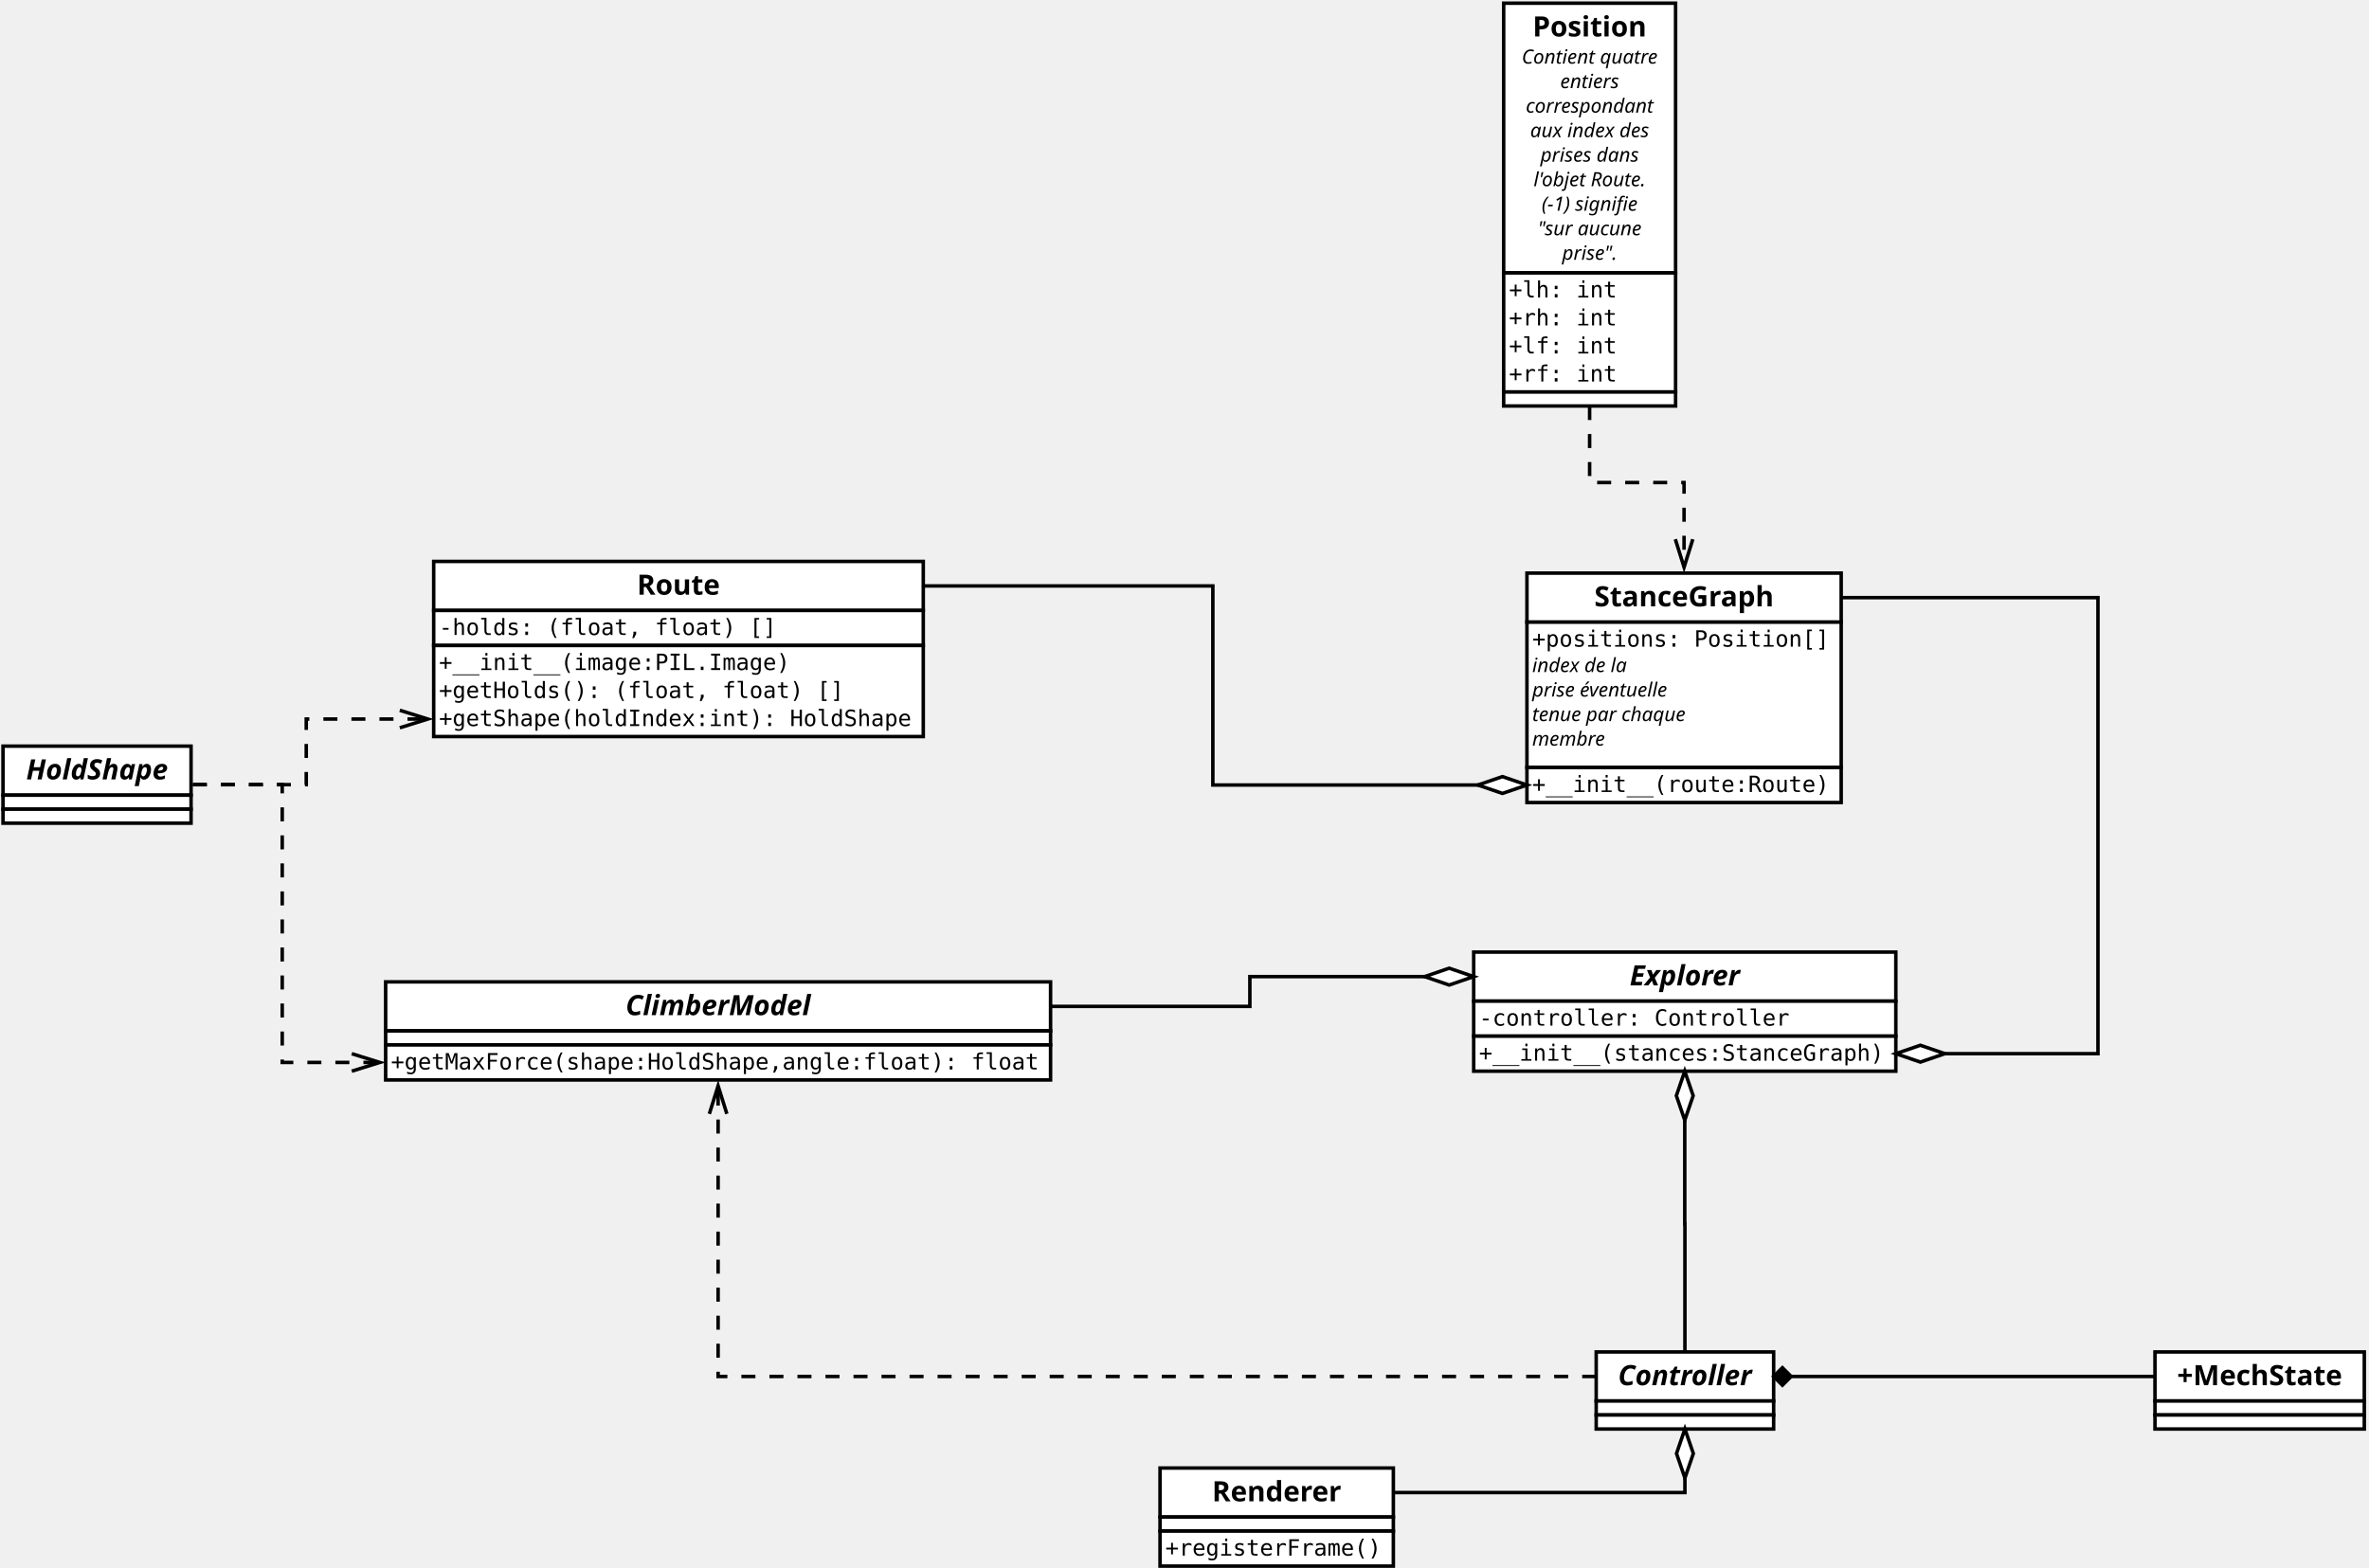
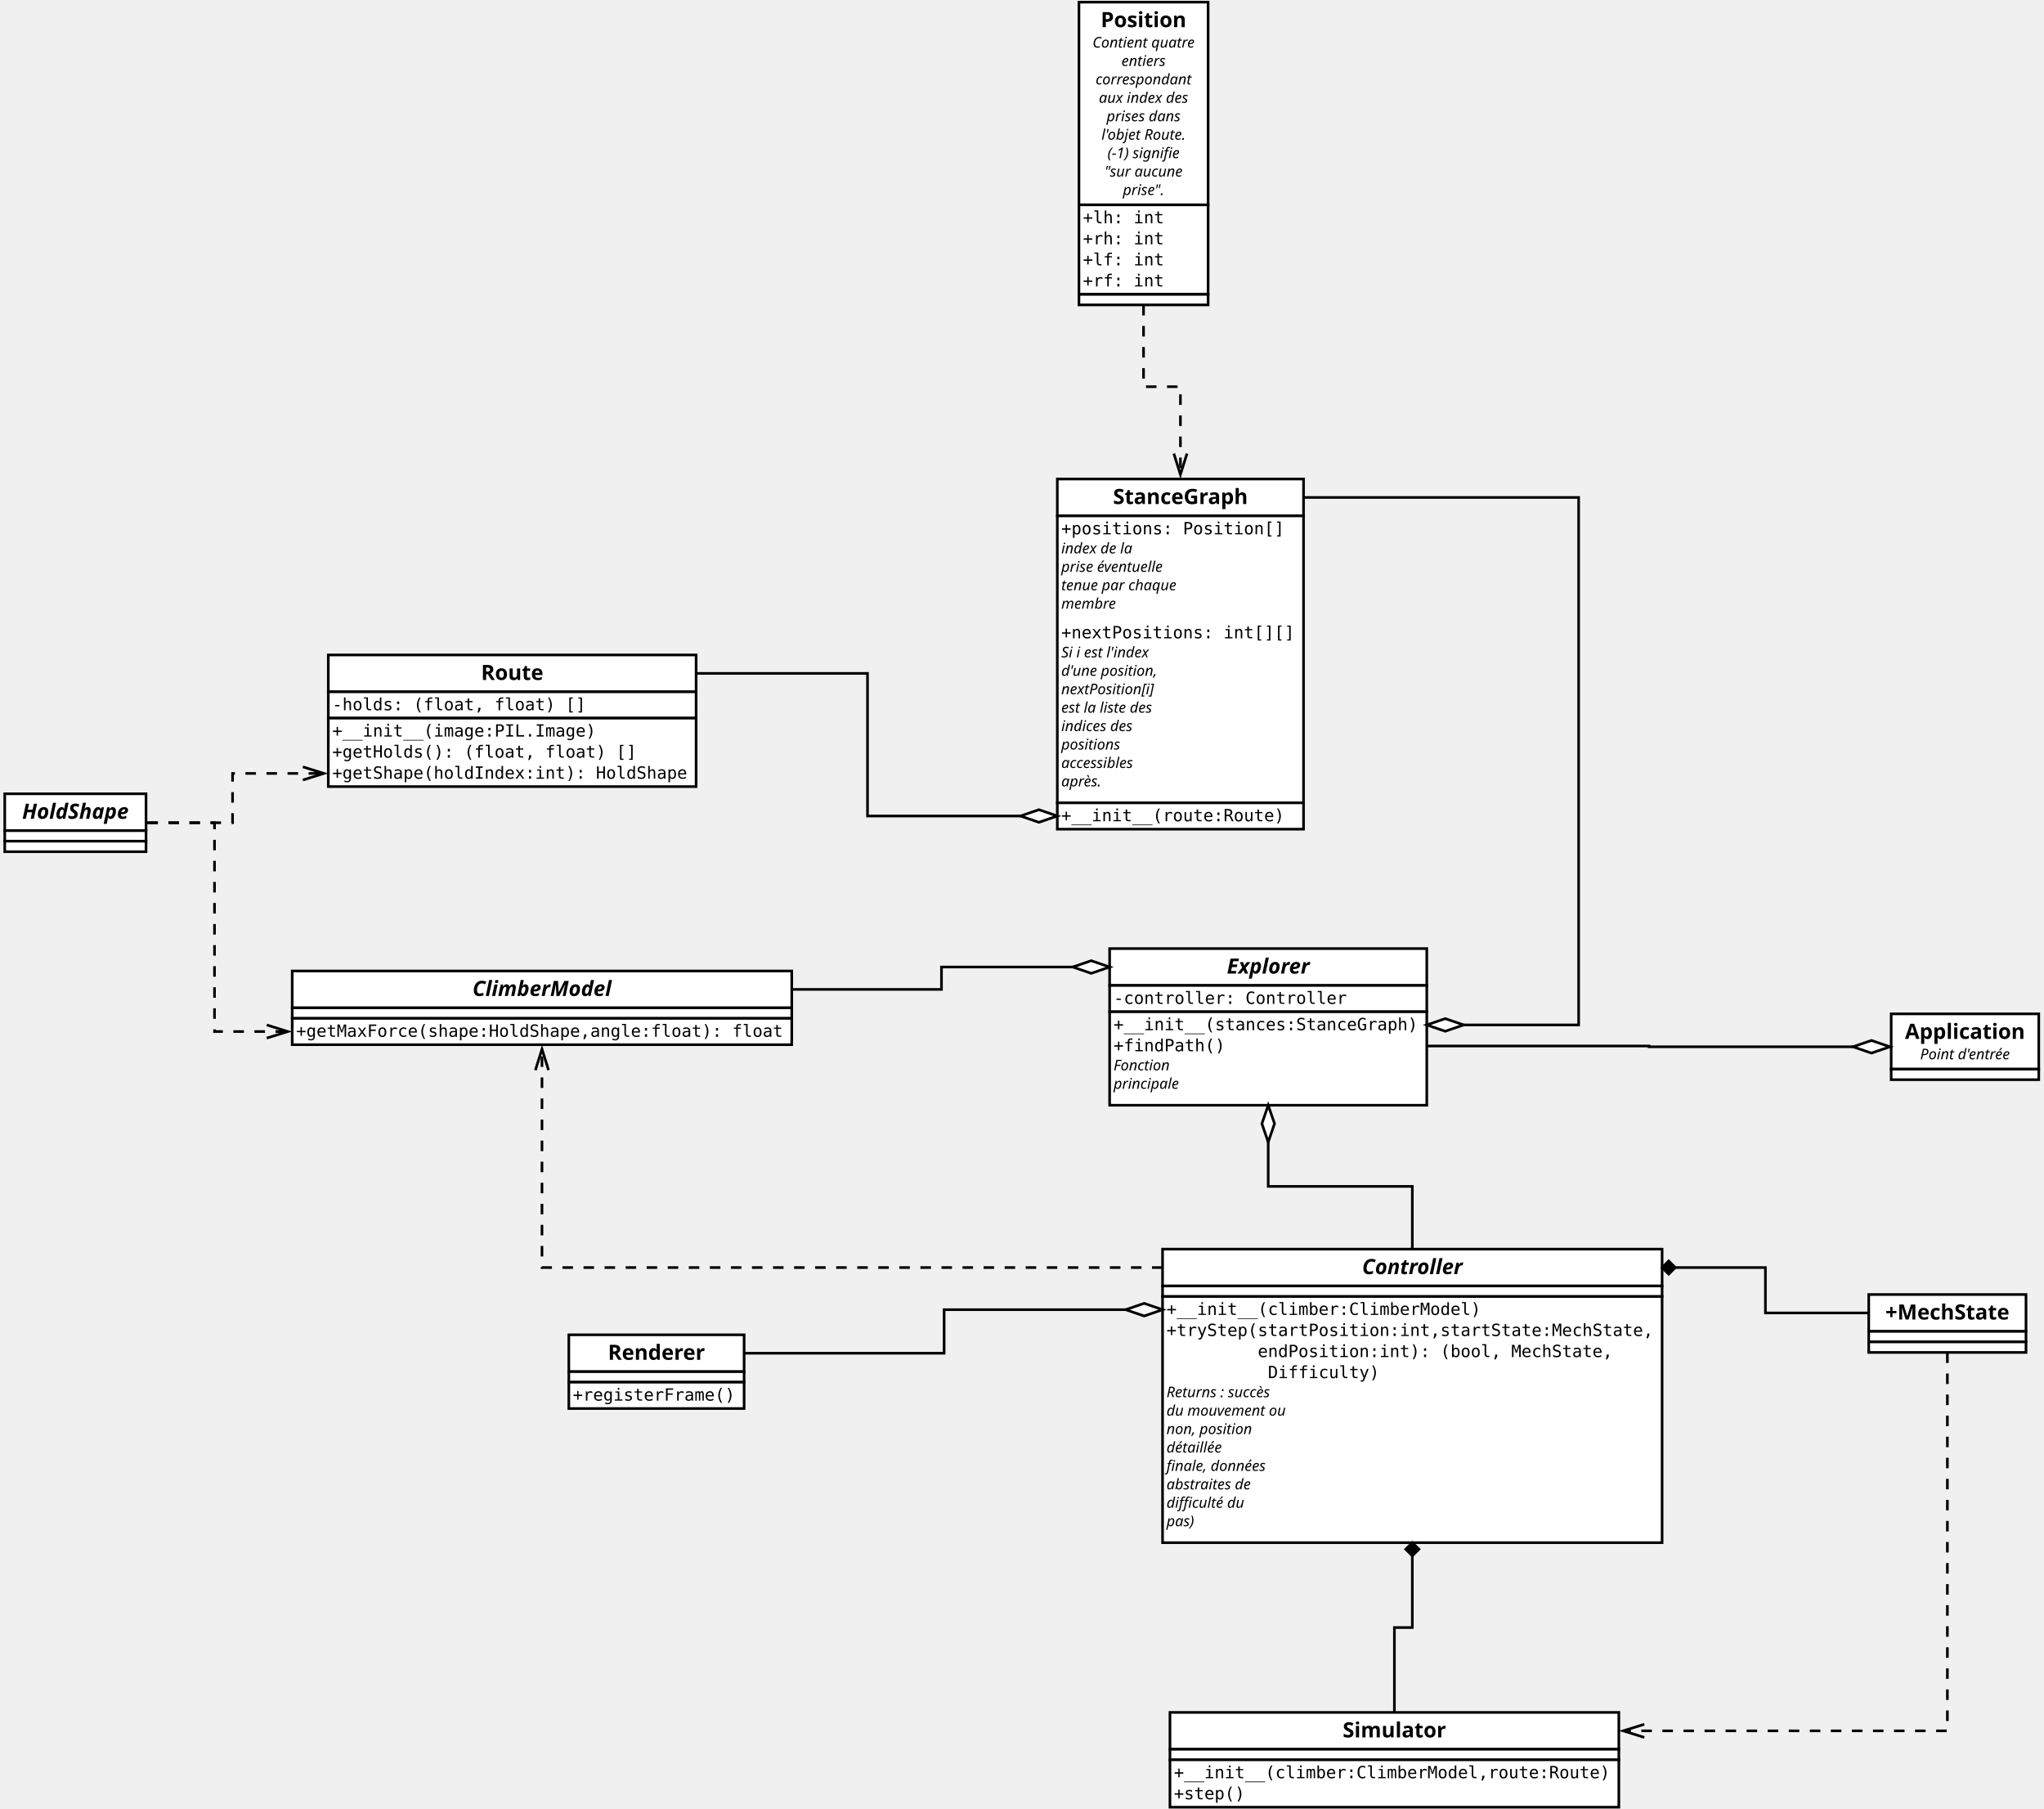
- <svg xmlns="http://www.w3.org/2000/svg" width="68cm" height="45cm" viewBox="-139 -534 1351 895">
+ <svg xmlns="http://www.w3.org/2000/svg" width="78cm" height="69cm" viewBox="-139 -711 1548 1374">
  <g id="Arrière-plan">
    <g>
-       <rect style="fill: #ffffff; fill-opacity: 1; stroke-opacity: 1; stroke-width: 2; stroke: #000000" x="771.536" y="237.952" width="101.3" height="28" />
-       <text font-size="16" style="fill: #000000; fill-opacity: 1; stroke: none;text-anchor:middle;font-family:sans-serif;font-style:italic;font-weight:700" x="822.186" y="256.952">Controller</text>
-       <rect style="fill: #ffffff; fill-opacity: 1; stroke-opacity: 1; stroke-width: 2; stroke: #000000" x="771.536" y="265.952" width="101.3" height="8" />
-       <rect style="fill: #ffffff; fill-opacity: 1; stroke-opacity: 1; stroke-width: 2; stroke: #000000" x="771.536" y="273.952" width="101.3" height="8" />
+       <rect style="fill: #ffffff; fill-opacity: 1; stroke-opacity: 1; stroke-width: 2; stroke: #000000" x="741.806" y="237.952" width="379.6" height="28" />
+       <text font-size="16" style="fill: #000000; fill-opacity: 1; stroke: none;text-anchor:middle;font-family:sans-serif;font-style:italic;font-weight:700" x="931.606" y="256.952">Controller</text>
+       <rect style="fill: #ffffff; fill-opacity: 1; stroke-opacity: 1; stroke-width: 2; stroke: #000000" x="741.806" y="265.952" width="379.6" height="8" />
+       <rect style="fill: #ffffff; fill-opacity: 1; stroke-opacity: 1; stroke-width: 2; stroke: #000000" x="741.806" y="273.952" width="379.6" height="187" />
+       <text font-size="12.8" style="fill: #000000; fill-opacity: 1; stroke: none;text-anchor:start;font-family:monospace;font-style:normal;font-weight:normal" x="744.806" y="287.952">+__init__(climber:ClimberModel)</text>
+       <text font-size="12.8" style="fill: #000000; fill-opacity: 1; stroke: none;text-anchor:start;font-family:monospace;font-style:normal;font-weight:normal" x="744.806" y="303.952">+tryStep(startPosition:int,startState:MechState,</text>
+       <text xml:space="preserve" font-size="12.8" style="fill: #000000; fill-opacity: 1; stroke: none;text-anchor:start;font-family:monospace;font-style:normal;font-weight:normal" x="744.806" y="319.952">         endPosition:int): (bool, MechState,</text>
+       <text xml:space="preserve" font-size="12.8" style="fill: #000000; fill-opacity: 1; stroke: none;text-anchor:start;font-family:monospace;font-style:normal;font-weight:normal" x="744.806" y="335.952">          Difficulty)</text>
+       <text font-size="11.2" style="fill: #000000; fill-opacity: 1; stroke: none;text-anchor:start;font-family:sans-serif;font-style:italic;font-weight:normal" x="744.806" y="350.452">Returns : succès</text>
+       <text font-size="11.2" style="fill: #000000; fill-opacity: 1; stroke: none;text-anchor:start;font-family:sans-serif;font-style:italic;font-weight:normal" x="744.806" y="364.452">du mouvement ou</text>
+       <text font-size="11.2" style="fill: #000000; fill-opacity: 1; stroke: none;text-anchor:start;font-family:sans-serif;font-style:italic;font-weight:normal" x="744.806" y="378.452">non, position</text>
+       <text font-size="11.2" style="fill: #000000; fill-opacity: 1; stroke: none;text-anchor:start;font-family:sans-serif;font-style:italic;font-weight:normal" x="744.806" y="392.452">détaillée</text>
+       <text font-size="11.2" style="fill: #000000; fill-opacity: 1; stroke: none;text-anchor:start;font-family:sans-serif;font-style:italic;font-weight:normal" x="744.806" y="406.452">finale, données</text>
+       <text font-size="11.2" style="fill: #000000; fill-opacity: 1; stroke: none;text-anchor:start;font-family:sans-serif;font-style:italic;font-weight:normal" x="744.806" y="420.452">abstraites de</text>
+       <text font-size="11.2" style="fill: #000000; fill-opacity: 1; stroke: none;text-anchor:start;font-family:sans-serif;font-style:italic;font-weight:normal" x="744.806" y="434.452">difficulté du</text>
+       <text font-size="11.2" style="fill: #000000; fill-opacity: 1; stroke: none;text-anchor:start;font-family:sans-serif;font-style:italic;font-weight:normal" x="744.806" y="448.452">pas)</text>
    </g>
    <g>
-       <rect style="fill: #ffffff; fill-opacity: 1; stroke-opacity: 1; stroke-width: 2; stroke: #000000" x="1090.54" y="237.954" width="119.5" height="28" />
-       <text font-size="16" style="fill: #000000; fill-opacity: 1; stroke: none;text-anchor:middle;font-family:sans-serif;font-style:normal;font-weight:700" x="1150.29" y="256.954">+MechState</text>
-       <rect style="fill: #ffffff; fill-opacity: 1; stroke-opacity: 1; stroke-width: 2; stroke: #000000" x="1090.54" y="265.954" width="119.5" height="8" />
-       <rect style="fill: #ffffff; fill-opacity: 1; stroke-opacity: 1; stroke-width: 2; stroke: #000000" x="1090.54" y="273.954" width="119.5" height="8" />
+       <rect style="fill: #ffffff; fill-opacity: 1; stroke-opacity: 1; stroke-width: 2; stroke: #000000" x="1278.43" y="272.44" width="119.5" height="28" />
+       <text font-size="16" style="fill: #000000; fill-opacity: 1; stroke: none;text-anchor:middle;font-family:sans-serif;font-style:normal;font-weight:700" x="1338.18" y="291.44">+MechState</text>
+       <rect style="fill: #ffffff; fill-opacity: 1; stroke-opacity: 1; stroke-width: 2; stroke: #000000" x="1278.43" y="300.44" width="119.5" height="8" />
+       <rect style="fill: #ffffff; fill-opacity: 1; stroke-opacity: 1; stroke-width: 2; stroke: #000000" x="1278.43" y="308.44" width="119.5" height="8" />
    </g>
    <g>
      <rect style="fill: #ffffff; fill-opacity: 1; stroke-opacity: 1; stroke-width: 2; stroke: #000000" x="80.44" y="26.646" width="379.6" height="28" />
      <text font-size="16" style="fill: #000000; fill-opacity: 1; stroke: none;text-anchor:middle;font-family:sans-serif;font-style:italic;font-weight:700" x="270.24" y="45.646">ClimberModel</text>
      <rect style="fill: #ffffff; fill-opacity: 1; stroke-opacity: 1; stroke-width: 2; stroke: #000000" x="80.44" y="54.646" width="379.6" height="8" />
      <rect style="fill: #ffffff; fill-opacity: 1; stroke-opacity: 1; stroke-width: 2; stroke: #000000" x="80.44" y="62.646" width="379.6" height="20" />
      <text font-size="12.8" style="fill: #000000; fill-opacity: 1; stroke: none;text-anchor:start;font-family:monospace;font-style:normal;font-weight:normal" x="83.44" y="76.646">+getMaxForce(shape:HoldShape,angle:float): float</text>
    </g>
    <g>
      <rect style="fill: #ffffff; fill-opacity: 1; stroke-opacity: 1; stroke-width: 2; stroke: #000000" x="107.868" y="-213.432" width="279.5" height="28" />
      <text font-size="16" style="fill: #000000; fill-opacity: 1; stroke: none;text-anchor:middle;font-family:sans-serif;font-style:normal;font-weight:700" x="247.618" y="-194.432">Route</text>
      <rect style="fill: #ffffff; fill-opacity: 1; stroke-opacity: 1; stroke-width: 2; stroke: #000000" x="107.868" y="-185.432" width="279.5" height="20" />
      <text font-size="12.8" style="fill: #000000; fill-opacity: 1; stroke: none;text-anchor:start;font-family:monospace;font-style:normal;font-weight:normal" x="110.868" y="-171.432">-holds: (float, float) []</text>
      <rect style="fill: #ffffff; fill-opacity: 1; stroke-opacity: 1; stroke-width: 2; stroke: #000000" x="107.868" y="-165.432" width="279.5" height="52" />
      <text font-size="12.8" style="fill: #000000; fill-opacity: 1; stroke: none;text-anchor:start;font-family:monospace;font-style:normal;font-weight:normal" x="110.868" y="-151.432">+__init__(image:PIL.Image)</text>
      <text font-size="12.8" style="fill: #000000; fill-opacity: 1; stroke: none;text-anchor:start;font-family:monospace;font-style:normal;font-weight:normal" x="110.868" y="-135.432">+getHolds(): (float, float) []</text>
      <text font-size="12.8" style="fill: #000000; fill-opacity: 1; stroke: none;text-anchor:start;font-family:monospace;font-style:normal;font-weight:normal" x="110.868" y="-119.432">+getShape(holdIndex:int): HoldShape</text>
    </g>
    <g>
-       <rect style="fill: #ffffff; fill-opacity: 1; stroke-opacity: 1; stroke-width: 2; stroke: #000000" x="732" y="-206.762" width="179.4" height="28" />
-       <text font-size="16" style="fill: #000000; fill-opacity: 1; stroke: none;text-anchor:middle;font-family:sans-serif;font-style:normal;font-weight:700" x="821.7" y="-187.762">StanceGraph</text>
-       <rect style="fill: #ffffff; fill-opacity: 1; stroke-opacity: 1; stroke-width: 2; stroke: #000000" x="732" y="-178.762" width="179.4" height="83" />
-       <text font-size="12.8" style="fill: #000000; fill-opacity: 1; stroke: none;text-anchor:start;font-family:monospace;font-style:normal;font-weight:normal" x="735" y="-164.762">+positions: Position[]</text>
-       <text font-size="11.2" style="fill: #000000; fill-opacity: 1; stroke: none;text-anchor:start;font-family:sans-serif;font-style:italic;font-weight:normal" x="735" y="-150.262">index de la</text>
-       <text font-size="11.2" style="fill: #000000; fill-opacity: 1; stroke: none;text-anchor:start;font-family:sans-serif;font-style:italic;font-weight:normal" x="735" y="-136.262">prise éventuelle</text>
-       <text font-size="11.2" style="fill: #000000; fill-opacity: 1; stroke: none;text-anchor:start;font-family:sans-serif;font-style:italic;font-weight:normal" x="735" y="-122.262">tenue par chaque</text>
-       <text font-size="11.2" style="fill: #000000; fill-opacity: 1; stroke: none;text-anchor:start;font-family:sans-serif;font-style:italic;font-weight:normal" x="735" y="-108.262">membre</text>
-       <rect style="fill: #ffffff; fill-opacity: 1; stroke-opacity: 1; stroke-width: 2; stroke: #000000" x="732" y="-95.762" width="179.4" height="20" />
-       <text font-size="12.8" style="fill: #000000; fill-opacity: 1; stroke: none;text-anchor:start;font-family:monospace;font-style:normal;font-weight:normal" x="735" y="-81.762">+__init__(route:Route)</text>
+       <rect style="fill: #ffffff; fill-opacity: 1; stroke-opacity: 1; stroke-width: 2; stroke: #000000" x="661.836" y="-347.088" width="187.1" height="28" />
+       <text font-size="16" style="fill: #000000; fill-opacity: 1; stroke: none;text-anchor:middle;font-family:sans-serif;font-style:normal;font-weight:700" x="755.386" y="-328.088">StanceGraph</text>
+       <rect style="fill: #ffffff; fill-opacity: 1; stroke-opacity: 1; stroke-width: 2; stroke: #000000" x="661.836" y="-319.088" width="187.1" height="218" />
+       <text font-size="12.8" style="fill: #000000; fill-opacity: 1; stroke: none;text-anchor:start;font-family:monospace;font-style:normal;font-weight:normal" x="664.836" y="-305.088">+positions: Position[]</text>
+       <text font-size="11.2" style="fill: #000000; fill-opacity: 1; stroke: none;text-anchor:start;font-family:sans-serif;font-style:italic;font-weight:normal" x="664.836" y="-290.588">index de la</text>
+       <text font-size="11.2" style="fill: #000000; fill-opacity: 1; stroke: none;text-anchor:start;font-family:sans-serif;font-style:italic;font-weight:normal" x="664.836" y="-276.588">prise éventuelle</text>
+       <text font-size="11.2" style="fill: #000000; fill-opacity: 1; stroke: none;text-anchor:start;font-family:sans-serif;font-style:italic;font-weight:normal" x="664.836" y="-262.588">tenue par chaque</text>
+       <text font-size="11.2" style="fill: #000000; fill-opacity: 1; stroke: none;text-anchor:start;font-family:sans-serif;font-style:italic;font-weight:normal" x="664.836" y="-248.588">membre</text>
+       <text font-size="12.8" style="fill: #000000; fill-opacity: 1; stroke: none;text-anchor:start;font-family:monospace;font-style:normal;font-weight:normal" x="664.836" y="-226.088">+nextPositions: int[][]</text>
+       <text font-size="11.2" style="fill: #000000; fill-opacity: 1; stroke: none;text-anchor:start;font-family:sans-serif;font-style:italic;font-weight:normal" x="664.836" y="-211.588">Si i est l'index</text>
+       <text font-size="11.2" style="fill: #000000; fill-opacity: 1; stroke: none;text-anchor:start;font-family:sans-serif;font-style:italic;font-weight:normal" x="664.836" y="-197.588">d'une position,</text>
+       <text font-size="11.2" style="fill: #000000; fill-opacity: 1; stroke: none;text-anchor:start;font-family:sans-serif;font-style:italic;font-weight:normal" x="664.836" y="-183.588">nextPosition[i]</text>
+       <text font-size="11.2" style="fill: #000000; fill-opacity: 1; stroke: none;text-anchor:start;font-family:sans-serif;font-style:italic;font-weight:normal" x="664.836" y="-169.588">est la liste des</text>
+       <text font-size="11.2" style="fill: #000000; fill-opacity: 1; stroke: none;text-anchor:start;font-family:sans-serif;font-style:italic;font-weight:normal" x="664.836" y="-155.588">indices des</text>
+       <text font-size="11.2" style="fill: #000000; fill-opacity: 1; stroke: none;text-anchor:start;font-family:sans-serif;font-style:italic;font-weight:normal" x="664.836" y="-141.588">positions</text>
+       <text font-size="11.2" style="fill: #000000; fill-opacity: 1; stroke: none;text-anchor:start;font-family:sans-serif;font-style:italic;font-weight:normal" x="664.836" y="-127.588">accessibles</text>
+       <text font-size="11.2" style="fill: #000000; fill-opacity: 1; stroke: none;text-anchor:start;font-family:sans-serif;font-style:italic;font-weight:normal" x="664.836" y="-113.588">après.</text>
+       <rect style="fill: #ffffff; fill-opacity: 1; stroke-opacity: 1; stroke-width: 2; stroke: #000000" x="661.836" y="-101.088" width="187.1" height="20" />
+       <text font-size="12.8" style="fill: #000000; fill-opacity: 1; stroke: none;text-anchor:start;font-family:monospace;font-style:normal;font-weight:normal" x="664.836" y="-87.088">+__init__(route:Route)</text>
    </g>
    <g>
      <rect style="fill: #ffffff; fill-opacity: 1; stroke-opacity: 1; stroke-width: 2; stroke: #000000" x="701.596" y="9.638" width="241" height="28" />
      <text font-size="16" style="fill: #000000; fill-opacity: 1; stroke: none;text-anchor:middle;font-family:sans-serif;font-style:italic;font-weight:700" x="822.096" y="28.638">Explorer</text>
      <rect style="fill: #ffffff; fill-opacity: 1; stroke-opacity: 1; stroke-width: 2; stroke: #000000" x="701.596" y="37.638" width="241" height="20" />
      <text font-size="12.8" style="fill: #000000; fill-opacity: 1; stroke: none;text-anchor:start;font-family:monospace;font-style:normal;font-weight:normal" x="704.596" y="51.638">-controller: Controller</text>
-       <rect style="fill: #ffffff; fill-opacity: 1; stroke-opacity: 1; stroke-width: 2; stroke: #000000" x="701.596" y="57.638" width="241" height="20" />
+       <rect style="fill: #ffffff; fill-opacity: 1; stroke-opacity: 1; stroke-width: 2; stroke: #000000" x="701.596" y="57.638" width="241" height="71" />
      <text font-size="12.8" style="fill: #000000; fill-opacity: 1; stroke: none;text-anchor:start;font-family:monospace;font-style:normal;font-weight:normal" x="704.596" y="71.638">+__init__(stances:StanceGraph)</text>
+       <text font-size="12.8" style="fill: #000000; fill-opacity: 1; stroke: none;text-anchor:start;font-family:monospace;font-style:normal;font-weight:normal" x="704.596" y="87.638">+findPath()</text>
+       <text font-size="11.2" style="fill: #000000; fill-opacity: 1; stroke: none;text-anchor:start;font-family:sans-serif;font-style:italic;font-weight:normal" x="704.596" y="102.138">Fonction</text>
+       <text font-size="11.2" style="fill: #000000; fill-opacity: 1; stroke: none;text-anchor:start;font-family:sans-serif;font-style:italic;font-weight:normal" x="704.596" y="116.138">principale</text>
    </g>
    <g>
-       <polyline style="fill: none; stroke-opacity: 1; stroke-width: 2; stroke: #000000" points="706.828,-85.762 552.684,-85.762 552.684,-199.432 387.368,-199.432 " />
-       <polygon style="fill: #ffffff; fill-opacity: 1; stroke-opacity: 1; stroke-width: 2; stroke: #000000" fill-rule="evenodd" points="732,-85.762 718,-80.962 704,-85.762 718,-90.562 " />
-       <text font-size="12.8" style="fill: #000000; fill-opacity: 1; stroke: none;text-anchor:start;font-family:monospace;font-style:normal;font-weight:normal" x="554.684" y="-145.797" />
-       <text font-size="12.8" style="fill: #000000; fill-opacity: 1; stroke: none;text-anchor:end;font-family:monospace;font-style:normal;font-weight:normal" x="700" y="-88.962" />
+       <polyline style="fill: none; stroke-opacity: 1; stroke-width: 2; stroke: #000000" points="636.664,-91.088 517.602,-91.088 517.602,-199.432 387.368,-199.432 " />
+       <polygon style="fill: #ffffff; fill-opacity: 1; stroke-opacity: 1; stroke-width: 2; stroke: #000000" fill-rule="evenodd" points="661.836,-91.088 647.836,-86.288 633.836,-91.088 647.836,-95.888 " />
+       <text font-size="12.8" style="fill: #000000; fill-opacity: 1; stroke: none;text-anchor:start;font-family:monospace;font-style:normal;font-weight:normal" x="519.602" y="-148.46" />
+       <text font-size="12.8" style="fill: #000000; fill-opacity: 1; stroke: none;text-anchor:end;font-family:monospace;font-style:normal;font-weight:normal" x="629.836" y="-94.288" />
      <text font-size="12.8" style="fill: #000000; fill-opacity: 1; stroke: none;text-anchor:start;font-family:monospace;font-style:normal;font-weight:normal" x="391.368" y="-202.632" />
    </g>
    <g>
-       <polyline style="fill: none; stroke-opacity: 1; stroke-width: 2; stroke: #000000" points="967.768,67.638 1057.99,67.638 1057.99,-192.762 911.4,-192.762 " />
+       <polyline style="fill: none; stroke-opacity: 1; stroke-width: 2; stroke: #000000" points="967.768,67.638 1057.99,67.638 1057.99,-333.088 848.936,-333.088 " />
      <polygon style="fill: #ffffff; fill-opacity: 1; stroke-opacity: 1; stroke-width: 2; stroke: #000000" fill-rule="evenodd" points="942.596,67.638 956.596,62.838 970.596,67.638 956.596,72.438 " />
-       <text font-size="12.8" style="fill: #000000; fill-opacity: 1; stroke: none;text-anchor:start;font-family:monospace;font-style:normal;font-weight:normal" x="1059.99" y="-65.762" />
+       <text font-size="12.8" style="fill: #000000; fill-opacity: 1; stroke: none;text-anchor:start;font-family:monospace;font-style:normal;font-weight:normal" x="1059.99" y="-135.925" />
      <text font-size="12.8" style="fill: #000000; fill-opacity: 1; stroke: none;text-anchor:start;font-family:monospace;font-style:normal;font-weight:normal" x="974.596" y="64.438" />
-       <text font-size="12.8" style="fill: #000000; fill-opacity: 1; stroke: none;text-anchor:start;font-family:monospace;font-style:normal;font-weight:normal" x="915.4" y="-195.962" />
+       <text font-size="12.8" style="fill: #000000; fill-opacity: 1; stroke: none;text-anchor:start;font-family:monospace;font-style:normal;font-weight:normal" x="852.936" y="-336.288" />
    </g>
    <g>
-       <rect style="fill: #ffffff; fill-opacity: 1; stroke-opacity: 1; stroke-width: 2; stroke: #000000" x="522.534" y="304.234" width="133.2" height="28" />
-       <text font-size="16" style="fill: #000000; fill-opacity: 1; stroke: none;text-anchor:middle;font-family:sans-serif;font-style:normal;font-weight:700" x="589.134" y="323.234">Renderer</text>
-       <rect style="fill: #ffffff; fill-opacity: 1; stroke-opacity: 1; stroke-width: 2; stroke: #000000" x="522.534" y="332.234" width="133.2" height="8" />
-       <rect style="fill: #ffffff; fill-opacity: 1; stroke-opacity: 1; stroke-width: 2; stroke: #000000" x="522.534" y="340.234" width="133.2" height="20" />
-       <text font-size="12.8" style="fill: #000000; fill-opacity: 1; stroke: none;text-anchor:start;font-family:monospace;font-style:normal;font-weight:normal" x="525.534" y="354.234">+registerFrame()</text>
+       <rect style="fill: #ffffff; fill-opacity: 1; stroke-opacity: 1; stroke-width: 2; stroke: #000000" x="290.638" y="303.044" width="133.2" height="28" />
+       <text font-size="16" style="fill: #000000; fill-opacity: 1; stroke: none;text-anchor:middle;font-family:sans-serif;font-style:normal;font-weight:700" x="357.238" y="322.044">Renderer</text>
+       <rect style="fill: #ffffff; fill-opacity: 1; stroke-opacity: 1; stroke-width: 2; stroke: #000000" x="290.638" y="331.044" width="133.2" height="8" />
+       <rect style="fill: #ffffff; fill-opacity: 1; stroke-opacity: 1; stroke-width: 2; stroke: #000000" x="290.638" y="339.044" width="133.2" height="20" />
+       <text font-size="12.8" style="fill: #000000; fill-opacity: 1; stroke: none;text-anchor:start;font-family:monospace;font-style:normal;font-weight:normal" x="293.638" y="353.044">+registerFrame()</text>
    </g>
    <g>
-       <polyline style="fill: none; stroke-opacity: 1; stroke-width: 2; stroke: #000000" points="1090.54,251.954 981.686,251.954 981.686,251.952 880.008,251.952 " />
-       <polygon style="fill: #000000; fill-opacity: 1; stroke-opacity: 1; stroke-width: 2; stroke: #000000" fill-rule="evenodd" points="872.836,251.952 877.836,246.952 882.836,251.952 877.836,256.952 " />
+       <polyline style="fill: none; stroke-opacity: 1; stroke-width: 2; stroke: #000000" points="1278.43,286.44 1199.92,286.44 1199.92,251.952 1128.58,251.952 " />
+       <polygon style="fill: #000000; fill-opacity: 1; stroke-opacity: 1; stroke-width: 2; stroke: #000000" fill-rule="evenodd" points="1121.41,251.952 1126.41,246.952 1131.41,251.952 1126.41,256.952 " />
    </g>
    <g>
-       <polyline style="fill: none; stroke-opacity: 1; stroke-width: 2; stroke: #000000" points="822.096,102.809 822.096,164.795 822.186,164.795 822.186,237.952 " />
-       <polygon style="fill: #ffffff; fill-opacity: 1; stroke-opacity: 1; stroke-width: 2; stroke: #000000" fill-rule="evenodd" points="822.096,77.638 826.896,91.638 822.096,105.638 817.296,91.638 " />
-       <text font-size="12.8" style="fill: #000000; fill-opacity: 1; stroke: none;text-anchor:middle;font-family:monospace;font-style:normal;font-weight:normal" x="822.141" y="161.595" />
-       <text font-size="12.8" style="fill: #000000; fill-opacity: 1; stroke: none;text-anchor:start;font-family:monospace;font-style:normal;font-weight:normal" x="833.096" y="89.638" />
-       <text font-size="12.8" style="fill: #000000; fill-opacity: 1; stroke: none;text-anchor:start;font-family:monospace;font-style:normal;font-weight:normal" x="826.186" y="233.952" />
+       <polyline style="fill: none; stroke-opacity: 1; stroke-width: 2; stroke: #000000" points="822.096,153.809 822.096,190.295 931.606,190.295 931.606,237.952 " />
+       <polygon style="fill: #ffffff; fill-opacity: 1; stroke-opacity: 1; stroke-width: 2; stroke: #000000" fill-rule="evenodd" points="822.096,128.638 826.896,142.638 822.096,156.638 817.296,142.638 " />
+       <text font-size="12.8" style="fill: #000000; fill-opacity: 1; stroke: none;text-anchor:middle;font-family:monospace;font-style:normal;font-weight:normal" x="876.851" y="187.095" />
+       <text font-size="12.8" style="fill: #000000; fill-opacity: 1; stroke: none;text-anchor:start;font-family:monospace;font-style:normal;font-weight:normal" x="833.096" y="140.638" />
+       <text font-size="12.8" style="fill: #000000; fill-opacity: 1; stroke: none;text-anchor:start;font-family:monospace;font-style:normal;font-weight:normal" x="935.606" y="233.952" />
    </g>
    <g>
-       <polyline style="fill: none; stroke-opacity: 1; stroke-width: 2; stroke: #000000" points="822.186,307.124 822.186,318.234 655.734,318.234 " />
-       <polygon style="fill: #ffffff; fill-opacity: 1; stroke-opacity: 1; stroke-width: 2; stroke: #000000" fill-rule="evenodd" points="822.186,281.952 826.986,295.952 822.186,309.952 817.386,295.952 " />
-       <text font-size="12.8" style="fill: #000000; fill-opacity: 1; stroke: none;text-anchor:middle;font-family:monospace;font-style:normal;font-weight:normal" x="738.96" y="315.034" />
-       <text font-size="12.8" style="fill: #000000; fill-opacity: 1; stroke: none;text-anchor:start;font-family:monospace;font-style:normal;font-weight:normal" x="833.186" y="293.952" />
-       <text font-size="12.8" style="fill: #000000; fill-opacity: 1; stroke: none;text-anchor:start;font-family:monospace;font-style:normal;font-weight:normal" x="659.734" y="315.034" />
+       <polyline style="fill: none; stroke-opacity: 1; stroke-width: 2; stroke: #000000" points="716.634,283.952 575.822,283.952 575.822,317.044 423.838,317.044 " />
+       <polygon style="fill: #ffffff; fill-opacity: 1; stroke-opacity: 1; stroke-width: 2; stroke: #000000" fill-rule="evenodd" points="741.806,283.952 727.806,288.752 713.806,283.952 727.806,279.152 " />
+       <text font-size="12.8" style="fill: #000000; fill-opacity: 1; stroke: none;text-anchor:start;font-family:monospace;font-style:normal;font-weight:normal" x="577.822" y="297.298" />
+       <text font-size="12.8" style="fill: #000000; fill-opacity: 1; stroke: none;text-anchor:end;font-family:monospace;font-style:normal;font-weight:normal" x="709.806" y="280.752" />
+       <text font-size="12.8" style="fill: #000000; fill-opacity: 1; stroke: none;text-anchor:start;font-family:monospace;font-style:normal;font-weight:normal" x="427.838" y="313.844" />
    </g>
    <g>
      <polyline style="fill: none; stroke-opacity: 1; stroke-width: 2; stroke: #000000" points="676.424,23.638 573.818,23.638 573.818,40.646 460.04,40.646 " />
      <polygon style="fill: #ffffff; fill-opacity: 1; stroke-opacity: 1; stroke-width: 2; stroke: #000000" fill-rule="evenodd" points="701.596,23.638 687.596,28.438 673.596,23.638 687.596,18.838 " />
      <text font-size="12.8" style="fill: #000000; fill-opacity: 1; stroke: none;text-anchor:start;font-family:monospace;font-style:normal;font-weight:normal" x="575.818" y="28.942" />
      <text font-size="12.8" style="fill: #000000; fill-opacity: 1; stroke: none;text-anchor:end;font-family:monospace;font-style:normal;font-weight:normal" x="669.596" y="20.438" />
      <text font-size="12.8" style="fill: #000000; fill-opacity: 1; stroke: none;text-anchor:start;font-family:monospace;font-style:normal;font-weight:normal" x="464.04" y="37.446" />
    </g>
    <g>
-       <polyline style="fill: none; stroke-opacity: 1; stroke-width: 2; stroke-dasharray: 8; stroke: #000000" points="771.536,251.952 270.24,251.952 270.24,89.351 " />
+       <polyline style="fill: none; stroke-opacity: 1; stroke-width: 2; stroke-dasharray: 8; stroke: #000000" points="741.806,251.952 270.24,251.952 270.24,89.351 " />
      <polyline style="fill: none; stroke-opacity: 1; stroke-width: 2; stroke: #000000" points="275.24,101.999 270.24,85.999 265.24,101.999 " />
    </g>
    <g>
      <rect style="fill: #ffffff; fill-opacity: 1; stroke-opacity: 1; stroke-width: 2; stroke: #000000" x="-137.999" y="-107.966" width="107.35" height="28" />
      <text font-size="16" style="fill: #000000; fill-opacity: 1; stroke: none;text-anchor:middle;font-family:sans-serif;font-style:italic;font-weight:700" x="-84.324" y="-88.966">HoldShape</text>
      <rect style="fill: #ffffff; fill-opacity: 1; stroke-opacity: 1; stroke-width: 2; stroke: #000000" x="-137.999" y="-79.966" width="107.35" height="8" />
      <rect style="fill: #ffffff; fill-opacity: 1; stroke-opacity: 1; stroke-width: 2; stroke: #000000" x="-137.999" y="-71.966" width="107.35" height="8" />
    </g>
    <g>
      <polyline style="fill: none; stroke-opacity: 1; stroke-width: 2; stroke-dasharray: 8; stroke: #000000" points="-29.642,-85.966 35.113,-85.966 35.113,-123.432 101.163,-123.432 " />
      <polyline style="fill: none; stroke-opacity: 1; stroke-width: 2; stroke: #000000" points="88.516,-118.432 104.516,-123.432 88.516,-128.432 " />
    </g>
    <g>
      <polyline style="fill: none; stroke-opacity: 1; stroke-width: 2; stroke-dasharray: 8; stroke: #000000" points="-29.642,-85.966 21.398,-85.966 21.398,72.646 73.734,72.646 " />
      <polyline style="fill: none; stroke-opacity: 1; stroke-width: 2; stroke: #000000" points="61.087,77.646 77.087,72.646 61.087,67.646 " />
    </g>
    <g>
-       <rect style="fill: #ffffff; fill-opacity: 1; stroke-opacity: 1; stroke-width: 2; stroke: #000000" x="718.706" y="-532.176" width="98.15" height="154" />
-       <text font-size="16" style="fill: #000000; fill-opacity: 1; stroke: none;text-anchor:middle;font-family:sans-serif;font-style:normal;font-weight:700" x="767.781" y="-513.176">Position</text>
-       <text font-size="11.2" style="fill: #000000; fill-opacity: 1; stroke: none;text-anchor:middle;font-family:sans-serif;font-style:italic;font-weight:normal" x="767.781" y="-497.676">Contient quatre</text>
-       <text font-size="11.2" style="fill: #000000; fill-opacity: 1; stroke: none;text-anchor:middle;font-family:sans-serif;font-style:italic;font-weight:normal" x="767.781" y="-483.676">entiers</text>
-       <text font-size="11.2" style="fill: #000000; fill-opacity: 1; stroke: none;text-anchor:middle;font-family:sans-serif;font-style:italic;font-weight:normal" x="767.781" y="-469.676">correspondant</text>
-       <text font-size="11.2" style="fill: #000000; fill-opacity: 1; stroke: none;text-anchor:middle;font-family:sans-serif;font-style:italic;font-weight:normal" x="767.781" y="-455.676">aux index des</text>
-       <text font-size="11.2" style="fill: #000000; fill-opacity: 1; stroke: none;text-anchor:middle;font-family:sans-serif;font-style:italic;font-weight:normal" x="767.781" y="-441.676">prises dans</text>
-       <text font-size="11.2" style="fill: #000000; fill-opacity: 1; stroke: none;text-anchor:middle;font-family:sans-serif;font-style:italic;font-weight:normal" x="767.781" y="-427.676">l'objet Route.</text>
-       <text font-size="11.2" style="fill: #000000; fill-opacity: 1; stroke: none;text-anchor:middle;font-family:sans-serif;font-style:italic;font-weight:normal" x="767.781" y="-413.676">(-1) signifie</text>
-       <text font-size="11.2" style="fill: #000000; fill-opacity: 1; stroke: none;text-anchor:middle;font-family:sans-serif;font-style:italic;font-weight:normal" x="767.781" y="-399.676">"sur aucune</text>
-       <text font-size="11.2" style="fill: #000000; fill-opacity: 1; stroke: none;text-anchor:middle;font-family:sans-serif;font-style:italic;font-weight:normal" x="767.781" y="-385.676">prise".</text>
-       <rect style="fill: #ffffff; fill-opacity: 1; stroke-opacity: 1; stroke-width: 2; stroke: #000000" x="718.706" y="-378.176" width="98.15" height="68" />
-       <text font-size="12.8" style="fill: #000000; fill-opacity: 1; stroke: none;text-anchor:start;font-family:monospace;font-style:normal;font-weight:normal" x="721.706" y="-364.176">+lh: int</text>
-       <text font-size="12.8" style="fill: #000000; fill-opacity: 1; stroke: none;text-anchor:start;font-family:monospace;font-style:normal;font-weight:normal" x="721.706" y="-348.176">+rh: int</text>
-       <text font-size="12.8" style="fill: #000000; fill-opacity: 1; stroke: none;text-anchor:start;font-family:monospace;font-style:normal;font-weight:normal" x="721.706" y="-332.176">+lf: int</text>
-       <text font-size="12.8" style="fill: #000000; fill-opacity: 1; stroke: none;text-anchor:start;font-family:monospace;font-style:normal;font-weight:normal" x="721.706" y="-316.176">+rf: int</text>
-       <rect style="fill: #ffffff; fill-opacity: 1; stroke-opacity: 1; stroke-width: 2; stroke: #000000" x="718.706" y="-310.176" width="98.15" height="8" />
+       <rect style="fill: #ffffff; fill-opacity: 1; stroke-opacity: 1; stroke-width: 2; stroke: #000000" x="678.274" y="-709.368" width="98.15" height="154" />
+       <text font-size="16" style="fill: #000000; fill-opacity: 1; stroke: none;text-anchor:middle;font-family:sans-serif;font-style:normal;font-weight:700" x="727.349" y="-690.368">Position</text>
+       <text font-size="11.2" style="fill: #000000; fill-opacity: 1; stroke: none;text-anchor:middle;font-family:sans-serif;font-style:italic;font-weight:normal" x="727.349" y="-674.868">Contient quatre</text>
+       <text font-size="11.2" style="fill: #000000; fill-opacity: 1; stroke: none;text-anchor:middle;font-family:sans-serif;font-style:italic;font-weight:normal" x="727.349" y="-660.868">entiers</text>
+       <text font-size="11.2" style="fill: #000000; fill-opacity: 1; stroke: none;text-anchor:middle;font-family:sans-serif;font-style:italic;font-weight:normal" x="727.349" y="-646.868">correspondant</text>
+       <text font-size="11.2" style="fill: #000000; fill-opacity: 1; stroke: none;text-anchor:middle;font-family:sans-serif;font-style:italic;font-weight:normal" x="727.349" y="-632.868">aux index des</text>
+       <text font-size="11.2" style="fill: #000000; fill-opacity: 1; stroke: none;text-anchor:middle;font-family:sans-serif;font-style:italic;font-weight:normal" x="727.349" y="-618.868">prises dans</text>
+       <text font-size="11.2" style="fill: #000000; fill-opacity: 1; stroke: none;text-anchor:middle;font-family:sans-serif;font-style:italic;font-weight:normal" x="727.349" y="-604.868">l'objet Route.</text>
+       <text font-size="11.2" style="fill: #000000; fill-opacity: 1; stroke: none;text-anchor:middle;font-family:sans-serif;font-style:italic;font-weight:normal" x="727.349" y="-590.868">(-1) signifie</text>
+       <text font-size="11.2" style="fill: #000000; fill-opacity: 1; stroke: none;text-anchor:middle;font-family:sans-serif;font-style:italic;font-weight:normal" x="727.349" y="-576.868">"sur aucune</text>
+       <text font-size="11.2" style="fill: #000000; fill-opacity: 1; stroke: none;text-anchor:middle;font-family:sans-serif;font-style:italic;font-weight:normal" x="727.349" y="-562.868">prise".</text>
+       <rect style="fill: #ffffff; fill-opacity: 1; stroke-opacity: 1; stroke-width: 2; stroke: #000000" x="678.274" y="-555.368" width="98.15" height="68" />
+       <text font-size="12.8" style="fill: #000000; fill-opacity: 1; stroke: none;text-anchor:start;font-family:monospace;font-style:normal;font-weight:normal" x="681.274" y="-541.368">+lh: int</text>
+       <text font-size="12.8" style="fill: #000000; fill-opacity: 1; stroke: none;text-anchor:start;font-family:monospace;font-style:normal;font-weight:normal" x="681.274" y="-525.368">+rh: int</text>
+       <text font-size="12.8" style="fill: #000000; fill-opacity: 1; stroke: none;text-anchor:start;font-family:monospace;font-style:normal;font-weight:normal" x="681.274" y="-509.368">+lf: int</text>
+       <text font-size="12.8" style="fill: #000000; fill-opacity: 1; stroke: none;text-anchor:start;font-family:monospace;font-style:normal;font-weight:normal" x="681.274" y="-493.368">+rf: int</text>
+       <rect style="fill: #ffffff; fill-opacity: 1; stroke-opacity: 1; stroke-width: 2; stroke: #000000" x="678.274" y="-487.368" width="98.15" height="8" />
    </g>
    <g>
-       <polyline style="fill: none; stroke-opacity: 1; stroke-width: 2; stroke-dasharray: 8; stroke: #000000" points="767.781,-302.176 767.781,-258.469 821.7,-258.469 821.7,-213.467 " />
-       <polyline style="fill: none; stroke-opacity: 1; stroke-width: 2; stroke: #000000" points="816.7,-226.115 821.7,-210.115 826.7,-226.115 " />
+       <polyline style="fill: none; stroke-opacity: 1; stroke-width: 2; stroke-dasharray: 8; stroke: #000000" points="727.349,-479.368 727.349,-417.228 755.386,-417.228 755.386,-353.793 " />
+       <polyline style="fill: none; stroke-opacity: 1; stroke-width: 2; stroke: #000000" points="750.386,-366.441 755.386,-350.441 760.386,-366.441 " />
+     </g>
+     <g>
+       <rect style="fill: #ffffff; fill-opacity: 1; stroke-opacity: 1; stroke-width: 2; stroke: #000000" x="1295.48" y="59.229" width="112.15" height="42" />
+       <text font-size="16" style="fill: #000000; fill-opacity: 1; stroke: none;text-anchor:middle;font-family:sans-serif;font-style:normal;font-weight:700" x="1351.55" y="78.229">Application</text>
+       <text font-size="11.2" style="fill: #000000; fill-opacity: 1; stroke: none;text-anchor:middle;font-family:sans-serif;font-style:italic;font-weight:normal" x="1351.55" y="93.729">Point d'entrée</text>
+       <rect style="fill: #ffffff; fill-opacity: 1; stroke-opacity: 1; stroke-width: 2; stroke: #000000" x="1295.48" y="101.229" width="112.15" height="8" />
+     </g>
+     <g>
+       <polyline style="fill: none; stroke-opacity: 1; stroke-width: 2; stroke: #000000" points="1269.3,84.229 1111.53,84.229 1111.53,83.638 942.596,83.638 " />
+       <polygon style="fill: #ffffff; fill-opacity: 1; stroke-opacity: 1; stroke-width: 2; stroke: #000000" fill-rule="evenodd" points="1294.47,84.229 1280.47,89.029 1266.47,84.229 1280.47,79.429 " />
+       <text font-size="12.8" style="fill: #000000; fill-opacity: 1; stroke: none;text-anchor:start;font-family:monospace;font-style:normal;font-weight:normal" x="1113.53" y="80.733" />
+       <text font-size="12.8" style="fill: #000000; fill-opacity: 1; stroke: none;text-anchor:end;font-family:monospace;font-style:normal;font-weight:normal" x="1262.47" y="81.029" />
+       <text font-size="12.8" style="fill: #000000; fill-opacity: 1; stroke: none;text-anchor:start;font-family:monospace;font-style:normal;font-weight:normal" x="946.596" y="80.438" />
+     </g>
+     <g>
+       <rect style="fill: #ffffff; fill-opacity: 1; stroke-opacity: 1; stroke-width: 2; stroke: #000000" x="747.432" y="589.912" width="341.1" height="28" />
+       <text font-size="16" style="fill: #000000; fill-opacity: 1; stroke: none;text-anchor:middle;font-family:sans-serif;font-style:normal;font-weight:700" x="917.982" y="608.912">Simulator</text>
+       <rect style="fill: #ffffff; fill-opacity: 1; stroke-opacity: 1; stroke-width: 2; stroke: #000000" x="747.432" y="617.912" width="341.1" height="8" />
+       <rect style="fill: #ffffff; fill-opacity: 1; stroke-opacity: 1; stroke-width: 2; stroke: #000000" x="747.432" y="625.912" width="341.1" height="36" />
+       <text font-size="12.8" style="fill: #000000; fill-opacity: 1; stroke: none;text-anchor:start;font-family:monospace;font-style:normal;font-weight:normal" x="750.432" y="639.912">+__init__(climber:ClimberModel,route:Route)</text>
+       <text font-size="12.8" style="fill: #000000; fill-opacity: 1; stroke: none;text-anchor:start;font-family:monospace;font-style:normal;font-weight:normal" x="750.432" y="655.912">+step()</text>
+     </g>
+     <g>
+       <polyline style="fill: none; stroke-opacity: 1; stroke-width: 2; stroke: #000000" points="917.982,589.912 917.982,525.432 931.606,525.432 931.606,468.124 " />
+       <polygon style="fill: #000000; fill-opacity: 1; stroke-opacity: 1; stroke-width: 2; stroke: #000000" fill-rule="evenodd" points="931.606,460.952 936.606,465.952 931.606,470.952 926.606,465.952 " />
+     </g>
+     <g>
+       <polyline style="fill: none; stroke-opacity: 1; stroke-width: 2; stroke-dasharray: 8; stroke: #000000" points="1338.18,316.44 1338.18,603.912 1095.24,603.912 " />
+       <polyline style="fill: none; stroke-opacity: 1; stroke-width: 2; stroke: #000000" points="1107.88,598.912 1091.88,603.912 1107.88,608.912 " />
    </g>
  </g>
</svg>
